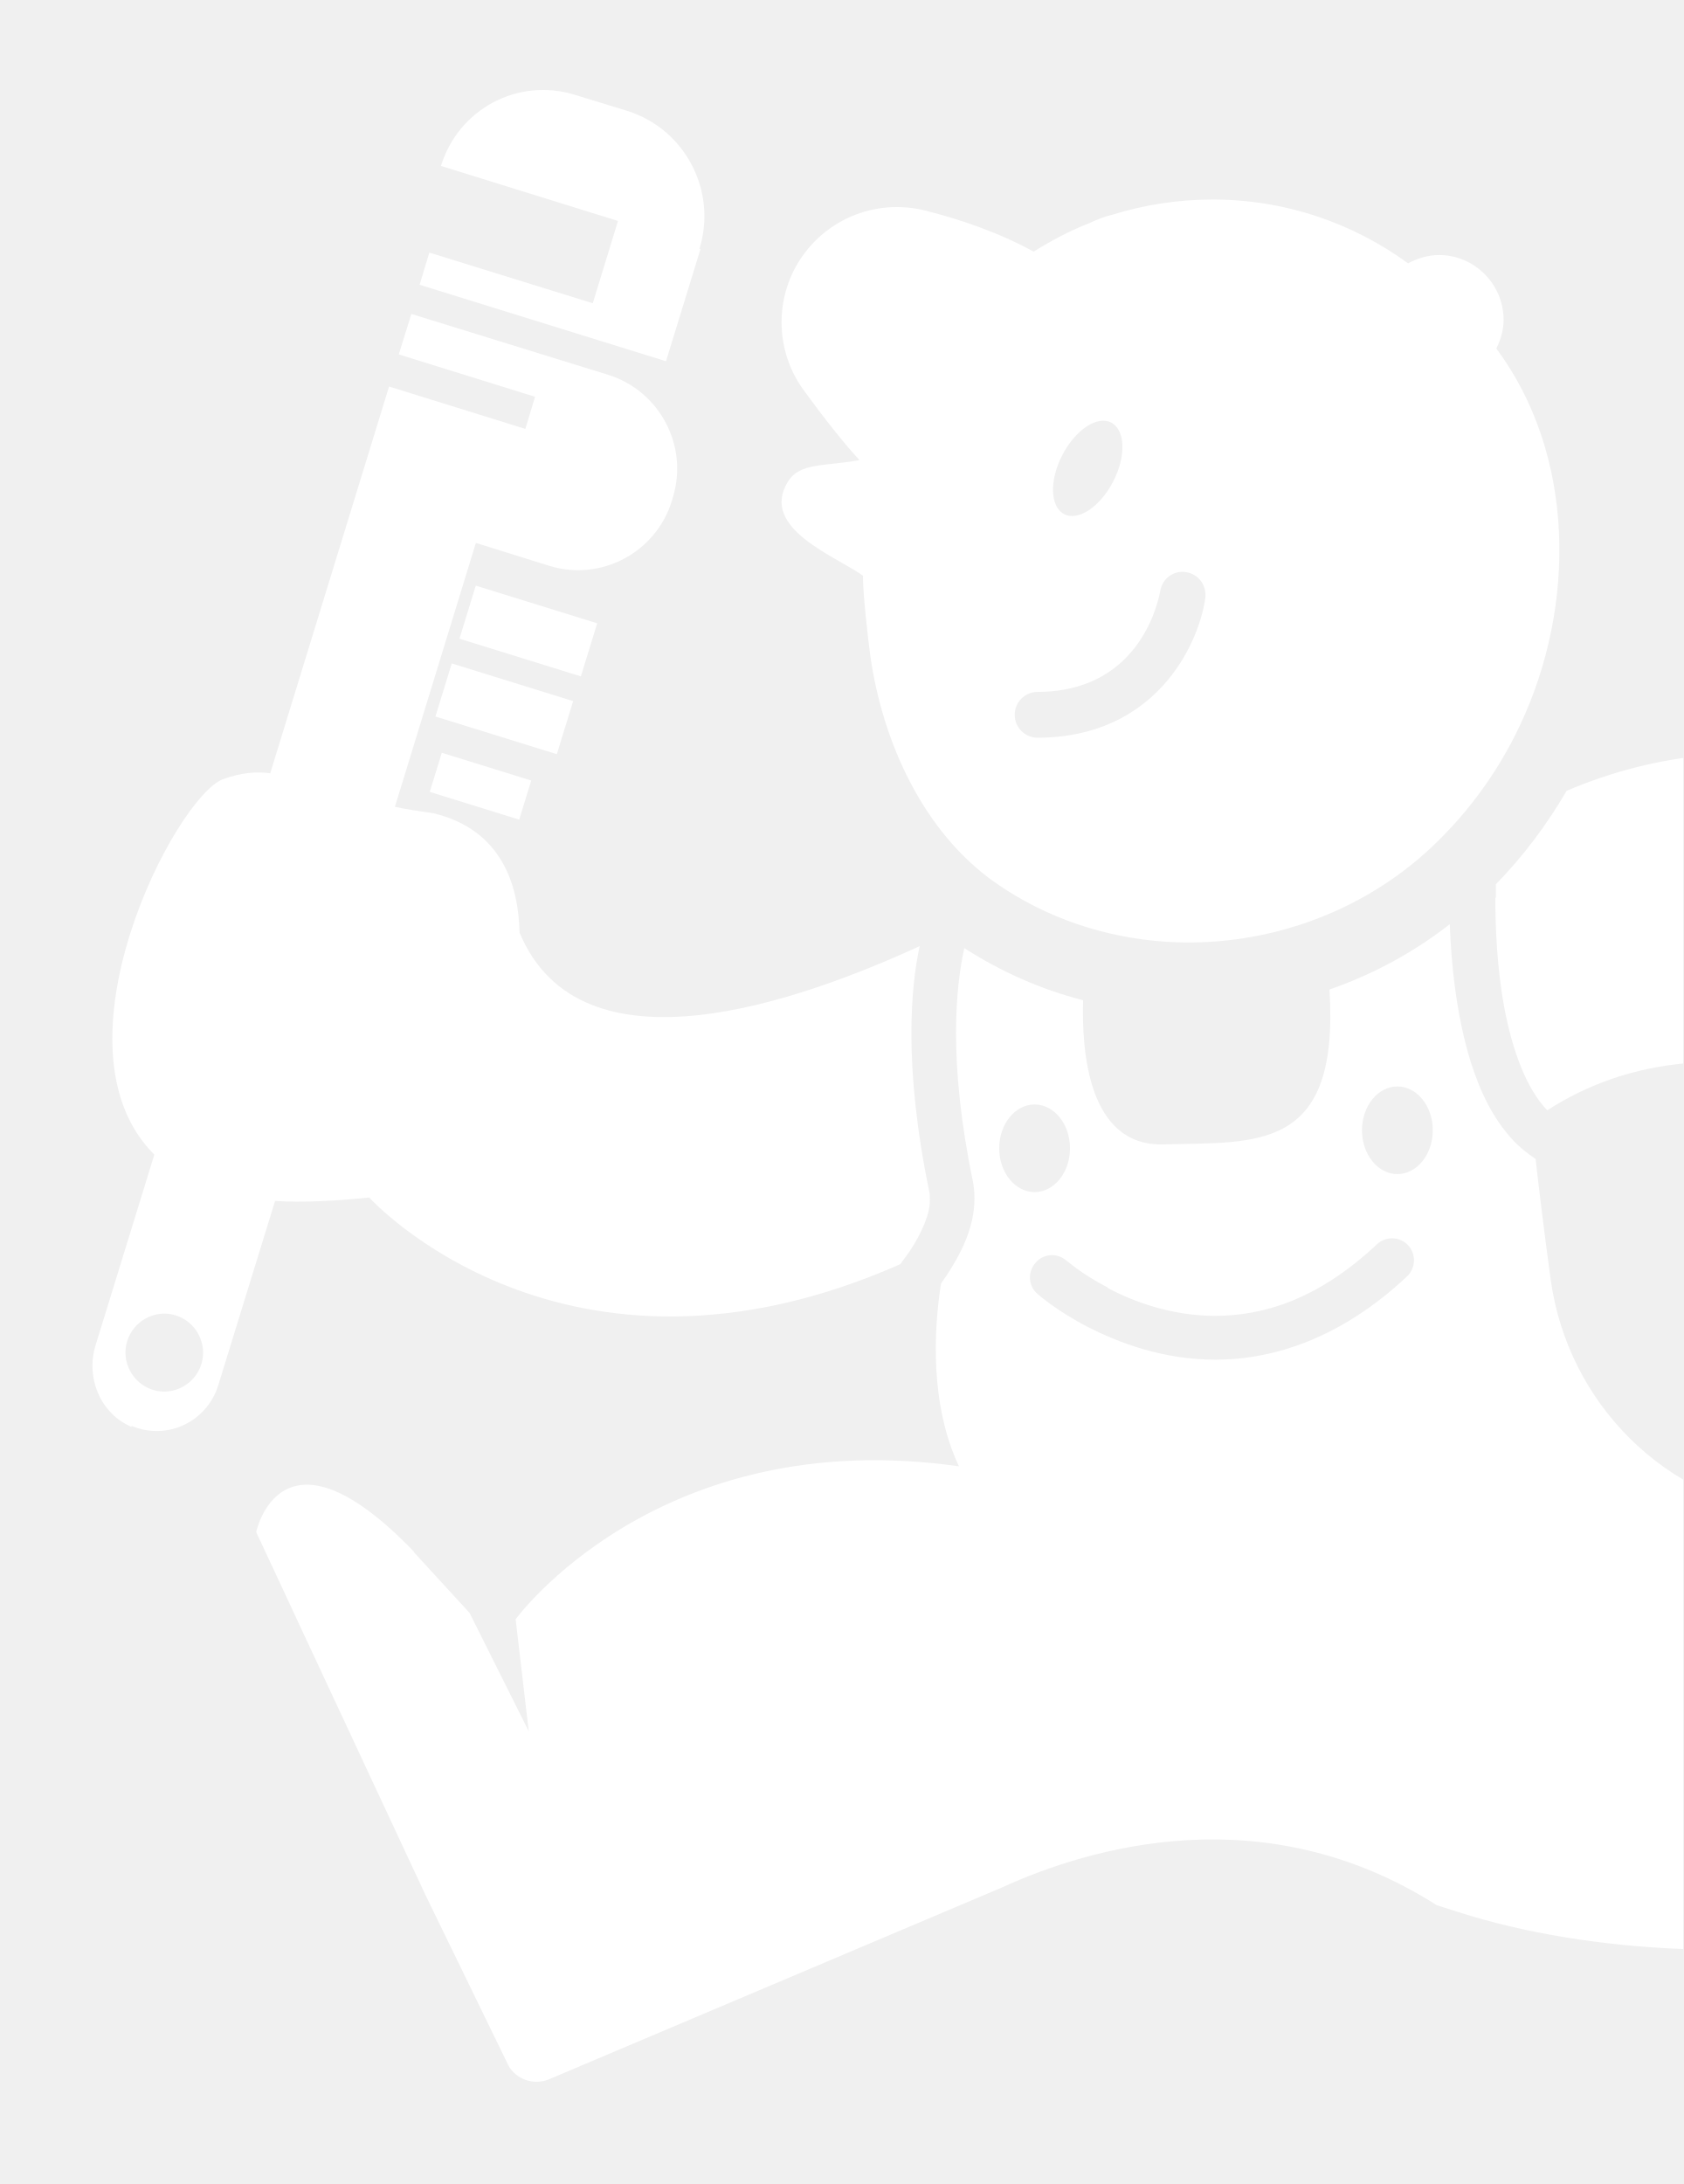
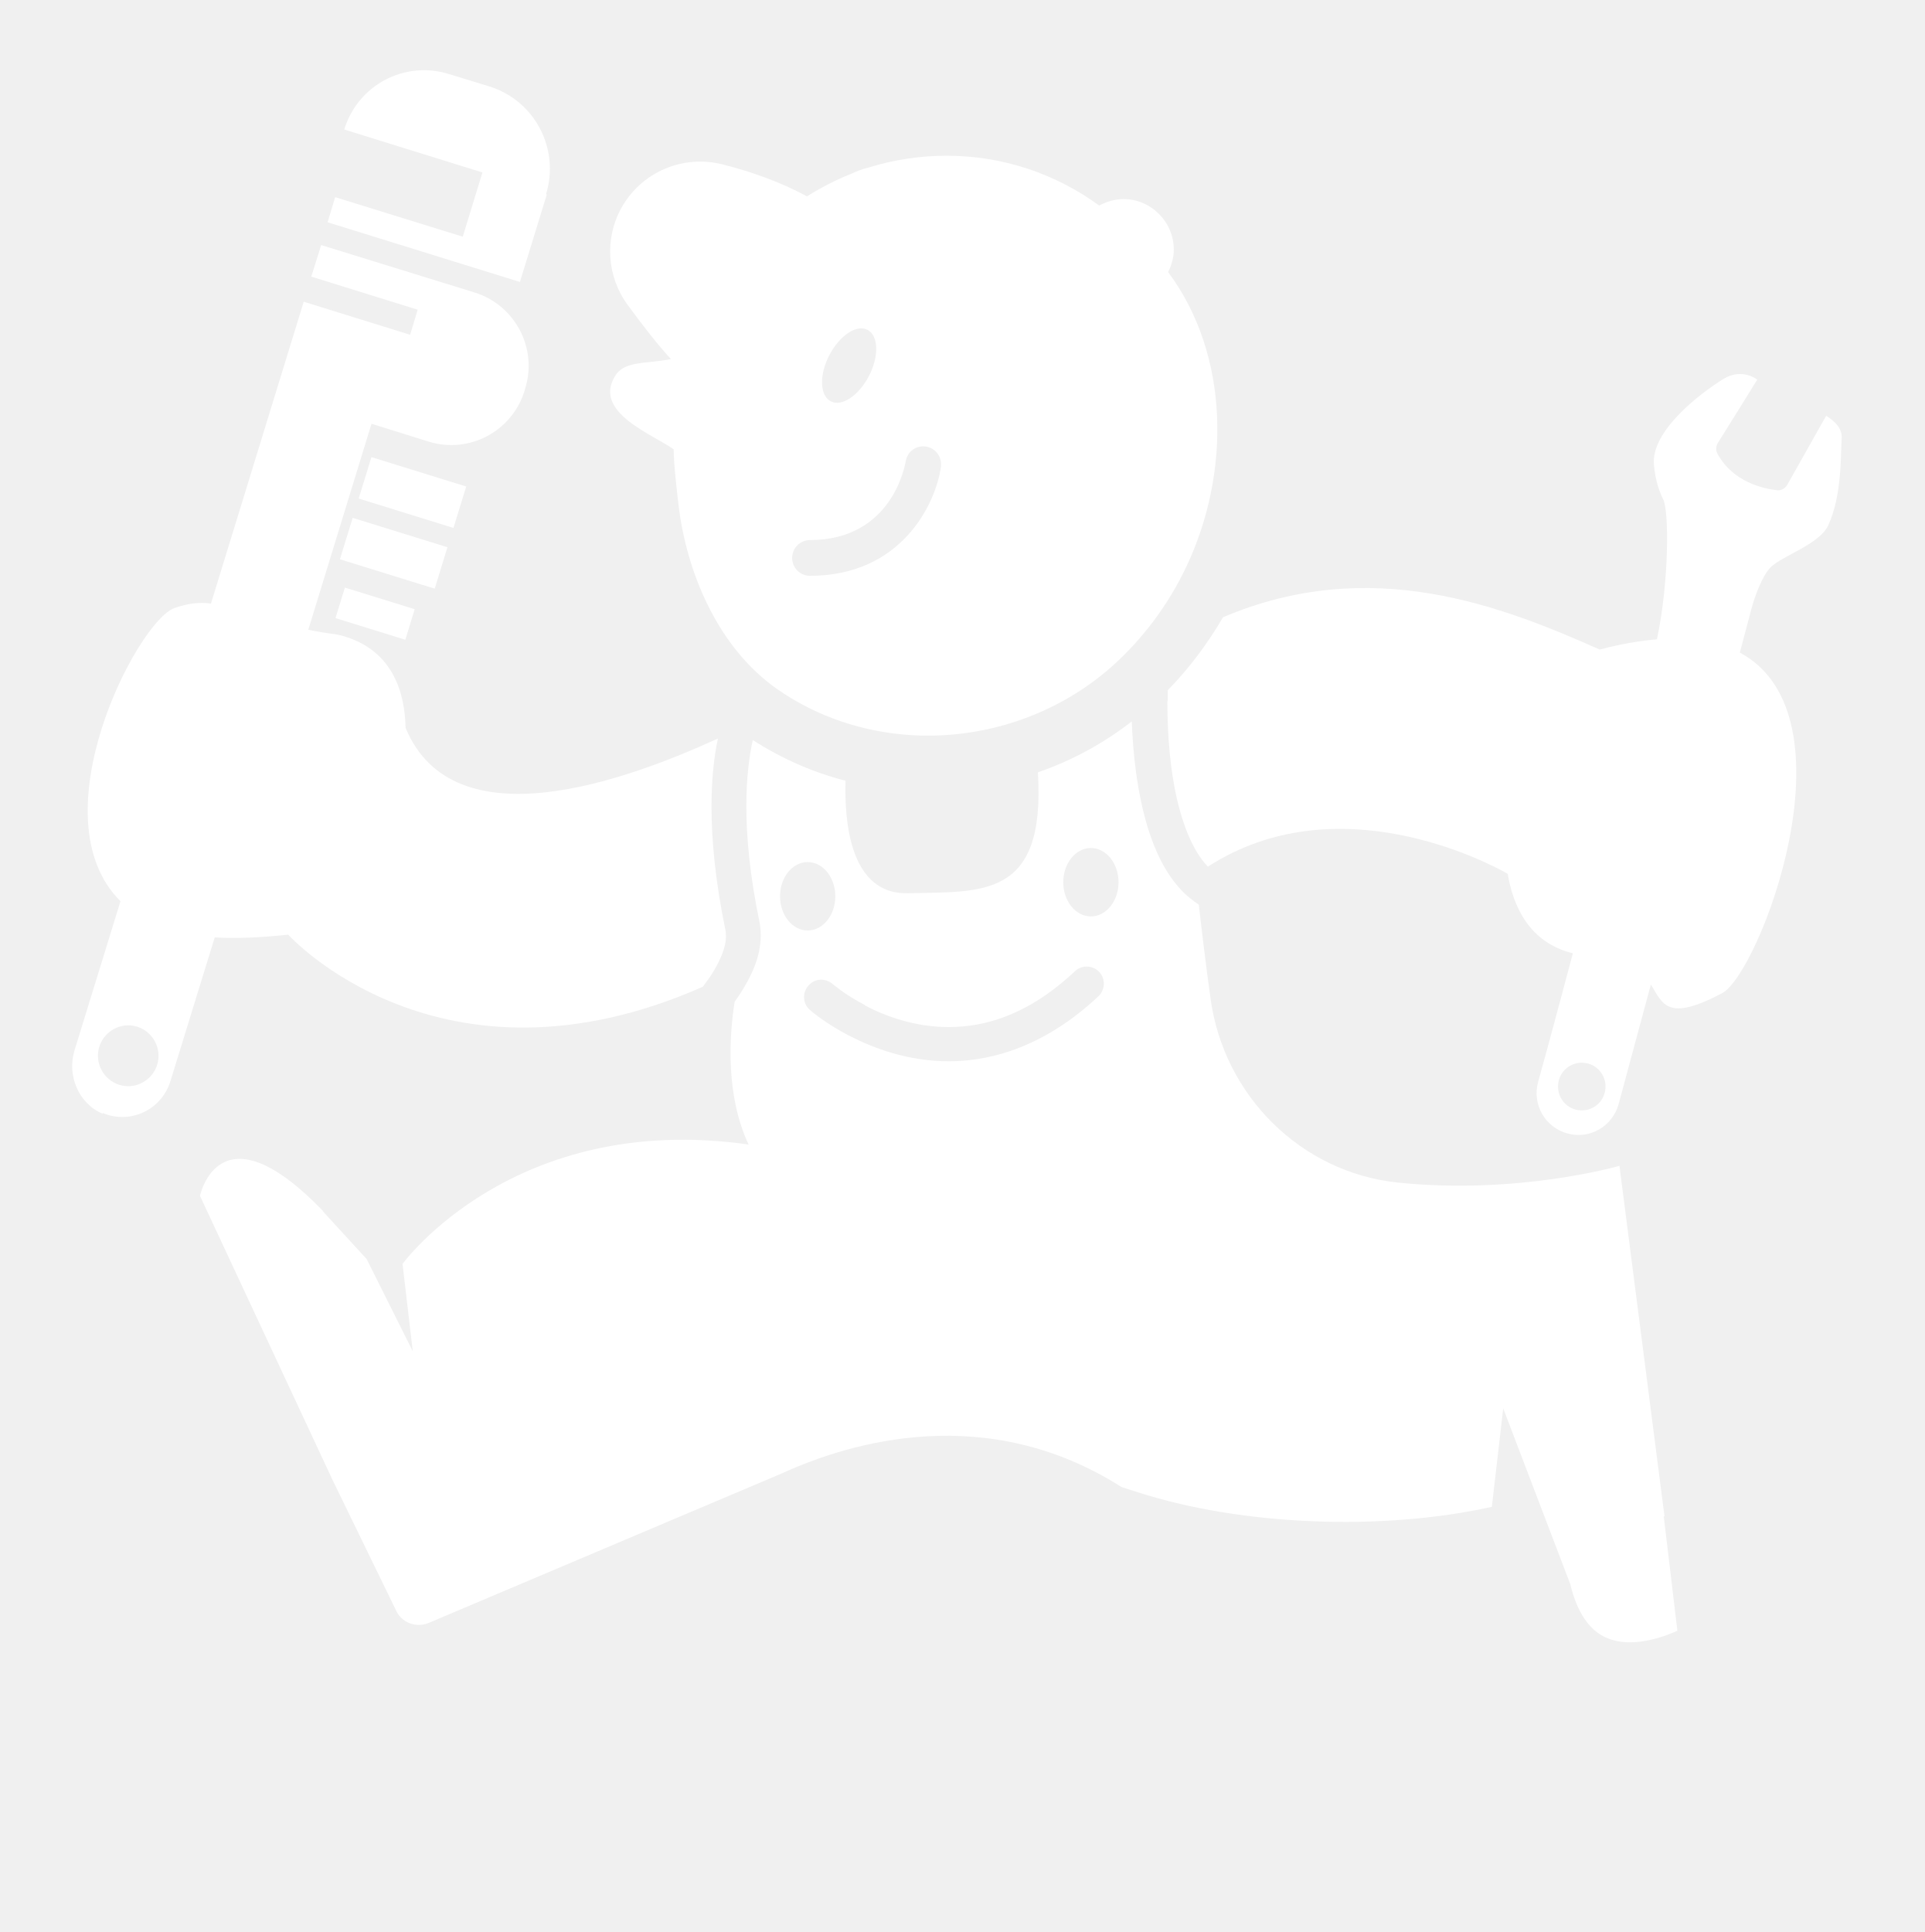
- <svg xmlns="http://www.w3.org/2000/svg" width="185" height="240" viewBox="0 0 185 240" fill="none">
-   <g clip-path="url(#clip0_743_6452)">
-     <g clip-path="url(#clip1_743_6452)">
-       <path d="M94.843 63.297C94.843 65.224 95.376 69.987 95.642 71.968C96.975 81.495 101.452 91.396 109.342 96.962C114.992 100.923 121.549 103.064 128.212 103.492C138.34 104.134 148.735 100.762 156.571 93.805C160.942 89.897 164.567 85.027 167.073 79.675C173.256 66.562 173.15 49.97 164.461 38.302C164.94 37.339 165.26 36.269 165.26 35.145C165.26 31.238 162.062 28.026 158.17 28.026C156.944 28.026 155.772 28.401 154.759 28.936C148.735 24.547 141.326 21.925 133.276 21.925C129.438 21.925 125.76 22.514 122.295 23.584C121.389 23.798 120.589 24.119 119.79 24.494C117.604 25.35 115.579 26.421 113.606 27.652C109.822 25.564 105.557 24.119 101.772 23.156C96.122 21.711 90.258 24.226 87.433 29.364C85.087 33.7 85.46 38.998 88.392 42.959C90.418 45.742 92.763 48.739 94.469 50.559C90.844 51.255 87.859 50.773 86.58 52.967C83.435 58.105 92.07 61.21 94.896 63.297H94.843ZM116.751 50.024C118.191 47.241 120.589 45.635 122.135 46.438C123.681 47.241 123.788 50.131 122.349 52.914C120.909 55.697 118.511 57.303 116.965 56.5C115.419 55.697 115.312 52.807 116.751 50.024ZM113.979 76.035C125.707 76.035 127.413 65.385 127.519 64.956C127.733 63.565 129.012 62.655 130.345 62.869C131.73 63.083 132.637 64.314 132.477 65.706C131.73 71.004 126.88 81.066 114.033 81.066C112.647 81.066 111.527 79.942 111.527 78.551C111.527 77.159 112.647 76.035 114.033 76.035H113.979Z" fill="white" />
-       <path d="M45.534 170.555C30.875 155.301 28.156 168.36 28.156 168.36L46.76 208.234L55.876 226.967C56.728 228.519 58.701 229.215 60.407 228.465L110.088 207.431C119.79 202.989 138.98 197.316 157.904 209.358L160.249 210.107C174.909 214.817 194.632 215.567 210.038 212.141L211.637 198.279L221.072 223.006C222.032 227.02 223.791 229.589 226.243 230.606C229.601 232.051 233.919 230.606 236.158 229.589L234.239 213.479H234.345L228.002 164.132C228.002 164.132 213.822 168.253 196.764 166.487C183.118 165.042 172.297 154.231 170.431 140.583C169.738 135.552 169.152 130.681 168.778 127.363C167.926 126.774 167.073 126.132 166.38 125.382C164.087 122.974 162.648 119.87 161.635 116.658C160.036 111.467 159.503 105.847 159.343 101.565C155.345 104.669 150.921 107.078 146.123 108.737C147.243 126.613 138.234 125.489 127.839 125.757C119.523 125.971 118.884 115.32 119.044 109.915C114.406 108.737 109.981 106.757 105.983 104.188C105.504 106.382 105.077 109.433 105.077 113.501C105.077 117.782 105.557 123.242 106.943 129.878C107.05 130.467 107.103 131.109 107.103 131.698C107.103 134.856 105.664 137.692 104.011 140.208C103.798 140.476 103.638 140.743 103.425 141.064C102.625 146.149 102.199 154.338 105.397 161.135C72.294 156.425 56.675 177.941 56.675 177.941L58.114 190.251L51.611 177.245L45.427 170.501L45.534 170.555ZM153.586 119.388C155.718 119.388 157.477 121.529 157.477 124.205C157.477 126.881 155.718 129.022 153.586 129.022C151.454 129.022 149.695 126.881 149.695 124.205C149.695 121.529 151.454 119.388 153.586 119.388ZM121.762 141.546C124.694 143.098 128.852 144.597 133.543 144.597C138.82 144.597 144.844 142.831 151.347 136.729C152.307 135.819 153.853 135.873 154.759 136.836C155.665 137.799 155.612 139.352 154.652 140.262C147.403 147.059 139.993 149.414 133.596 149.414C127.839 149.414 123.042 147.594 119.577 145.828C116.165 144.062 114.139 142.295 114.033 142.188C113.02 141.332 112.913 139.78 113.82 138.763C114.672 137.746 116.218 137.639 117.231 138.549L117.444 138.709C117.444 138.709 117.924 139.084 118.351 139.405C119.15 139.994 120.323 140.743 121.762 141.493V141.546ZM113.713 121.368C115.845 121.368 117.604 123.509 117.604 126.185C117.604 128.861 115.845 131.002 113.713 131.002C111.581 131.002 109.822 128.861 109.822 126.185C109.822 123.509 111.581 121.368 113.713 121.368Z" fill="white" />
-       <path d="M164.354 98.729C164.354 101.779 164.514 106.382 165.367 110.878C166.22 115.374 167.766 119.656 170.058 122.011C188.235 110.289 209.398 121.368 212.276 123.027C213.023 127.577 215.315 132.715 221.445 134.214C219.526 141.439 217.767 147.969 216.541 152.357C215.688 155.515 217.554 158.727 220.699 159.583C223.844 160.439 227.042 158.566 227.895 155.408L232.426 138.602C234.132 141.385 234.718 143.901 242.448 139.833C247.672 137.104 261.638 100.816 244.953 91.878L246.553 85.83C246.979 84.171 248.098 81.013 249.324 79.835C250.87 78.283 256.148 76.624 257.374 74.001C259.346 69.827 259.133 64.046 259.293 61.638C259.346 60.246 258.28 59.283 257.107 58.534C257.107 58.534 253.003 65.813 251.617 68.275C251.35 68.756 250.764 69.078 250.231 69.024C248.312 68.81 243.994 67.9 241.808 63.886C241.542 63.404 241.595 62.869 241.808 62.441C243.194 60.246 247.405 53.449 247.405 53.449C247.405 53.449 245.273 51.736 242.661 53.342C239.09 55.536 232.426 60.782 232.853 65.438C233.013 67.151 233.386 68.542 233.866 69.666L234.132 70.255C234.985 71.647 235.038 81.762 233.279 90.004C230.88 90.219 228.215 90.647 225.23 91.45C211.584 85.402 193.086 78.016 172.19 86.9C170.004 90.647 167.392 94.126 164.407 97.176C164.407 97.605 164.407 98.086 164.407 98.621L164.354 98.729ZM223.577 149.735C225.39 150.217 226.403 152.09 225.923 153.856C225.443 155.676 223.577 156.693 221.818 156.211C220.006 155.729 218.993 153.856 219.473 152.09C219.953 150.27 221.818 149.253 223.577 149.735Z" fill="white" />
-       <path d="M76.878 27.331C78.85 20.961 75.279 14.164 68.936 12.184L63.178 10.418C56.942 8.491 50.385 11.97 48.466 18.232L67.923 24.28L65.151 33.325L47.187 27.759L46.12 31.291L73.2 39.694L76.985 27.384L76.878 27.331Z" fill="white" />
+ <svg xmlns="http://www.w3.org/2000/svg" width="271" height="272" viewBox="0 0 271 272" fill="none">
+   <g clip-path="url(#clip0_1541_10171)">
+     <g clip-path="url(#clip1_1541_10171)">
+       <path d="M94.843 63.297C94.843 65.224 95.376 69.987 95.642 71.968C96.975 81.495 101.452 91.396 109.342 96.962C114.992 100.923 121.549 103.064 128.212 103.492C138.34 104.134 148.735 100.762 156.571 93.805C160.942 89.897 164.567 85.027 167.073 79.675C173.256 66.562 173.15 49.97 164.461 38.302C164.94 37.339 165.26 36.269 165.26 35.145C165.26 31.238 162.062 28.026 158.17 28.026C156.944 28.026 155.772 28.401 154.759 28.936C148.735 24.547 141.326 21.925 133.276 21.925C129.438 21.925 125.76 22.513 122.295 23.584C121.389 23.798 120.589 24.119 119.79 24.494C117.604 25.35 115.579 26.421 113.606 27.651C109.822 25.564 105.557 24.119 101.772 23.156C96.122 21.711 90.258 24.226 87.433 29.364C85.087 33.7 85.46 38.998 88.392 42.959C90.418 45.742 92.763 48.739 94.469 50.559C90.844 51.255 87.859 50.773 86.58 52.967C83.435 58.105 92.07 61.21 94.896 63.297H94.843ZM116.751 50.024C118.191 47.24 120.589 45.635 122.135 46.438C123.681 47.24 123.788 50.131 122.349 52.914C120.909 55.697 118.511 57.303 116.965 56.5C115.419 55.697 115.312 52.807 116.751 50.024ZM113.979 76.035C125.707 76.035 127.413 65.384 127.519 64.956C127.733 63.565 129.012 62.655 130.345 62.869C131.73 63.083 132.637 64.314 132.477 65.706C131.73 71.004 126.88 81.066 114.033 81.066C112.647 81.066 111.527 79.942 111.527 78.551C111.527 77.159 112.647 76.035 114.033 76.035H113.979Z" fill="white" />
+       <path d="M45.534 170.555C30.875 155.301 28.156 168.36 28.156 168.36L46.76 208.234L55.876 226.967C56.728 228.519 58.701 229.215 60.407 228.465L110.088 207.431C119.79 202.989 138.98 197.316 157.904 209.358L160.249 210.107C174.909 214.817 194.632 215.567 210.038 212.141L211.637 198.279L221.072 223.006C222.032 227.02 223.791 229.589 226.243 230.606C229.601 232.051 233.919 230.606 236.158 229.589L234.239 213.479H234.345L228.002 164.132C228.002 164.132 213.822 168.253 196.764 166.487C183.118 165.042 172.297 154.231 170.431 140.583C169.738 135.552 169.152 130.681 168.778 127.363C167.926 126.774 167.073 126.132 166.38 125.382C164.087 122.974 162.648 119.87 161.635 116.658C160.036 111.467 159.503 105.847 159.343 101.565C155.345 104.669 150.921 107.078 146.123 108.737C147.243 126.613 138.234 125.489 127.839 125.757C119.523 125.971 118.884 115.32 119.044 109.915C114.406 108.737 109.981 106.757 105.984 104.188C105.504 106.382 105.077 109.433 105.077 113.501C105.077 117.782 105.557 123.242 106.943 129.878C107.05 130.467 107.103 131.109 107.103 131.698C107.103 134.856 105.664 137.692 104.011 140.208C103.798 140.476 103.638 140.743 103.425 141.064C102.625 146.149 102.199 154.338 105.397 161.135C72.294 156.425 56.675 177.941 56.675 177.941L58.114 190.251L51.611 177.245L45.427 170.501L45.534 170.555ZM153.586 119.388C155.718 119.388 157.477 121.529 157.477 124.205C157.477 126.881 155.718 129.022 153.586 129.022C151.454 129.022 149.695 126.881 149.695 124.205C149.695 121.529 151.454 119.388 153.586 119.388ZM121.762 141.546C124.694 143.098 128.852 144.597 133.543 144.597C138.82 144.597 144.844 142.831 151.347 136.729C152.307 135.819 153.853 135.873 154.759 136.836C155.665 137.799 155.612 139.352 154.652 140.261C147.403 147.059 139.993 149.414 133.596 149.414C127.839 149.414 123.042 147.594 119.577 145.828C116.165 144.061 114.139 142.295 114.033 142.188C113.02 141.332 112.913 139.78 113.82 138.763C114.672 137.746 116.218 137.639 117.231 138.549L117.444 138.709C117.444 138.709 117.924 139.084 118.351 139.405C119.15 139.994 120.323 140.743 121.762 141.492V141.546ZM113.713 121.368C115.845 121.368 117.604 123.509 117.604 126.185C117.604 128.861 115.845 131.002 113.713 131.002C111.581 131.002 109.822 128.861 109.822 126.185C109.822 123.509 111.581 121.368 113.713 121.368Z" fill="white" />
+       <path d="M164.354 98.728C164.354 101.779 164.514 106.382 165.367 110.878C166.22 115.374 167.766 119.656 170.058 122.011C188.235 110.289 209.398 121.368 212.276 123.027C213.023 127.577 215.315 132.715 221.445 134.213C219.526 141.439 217.767 147.969 216.541 152.357C215.688 155.515 217.554 158.726 220.699 159.583C223.844 160.439 227.042 158.566 227.895 155.408L232.426 138.602C234.132 141.385 234.718 143.901 242.448 139.833C247.672 137.104 261.638 100.816 244.953 91.878L246.553 85.83C246.979 84.171 248.098 81.013 249.324 79.835C250.87 78.283 256.148 76.624 257.374 74.001C259.346 69.827 259.133 64.046 259.293 61.638C259.346 60.246 258.28 59.283 257.107 58.534C257.107 58.534 253.003 65.813 251.617 68.275C251.35 68.756 250.764 69.077 250.231 69.024C248.312 68.81 243.994 67.9 241.808 63.886C241.542 63.404 241.595 62.869 241.808 62.441C243.194 60.246 247.405 53.449 247.405 53.449C247.405 53.449 245.273 51.736 242.661 53.342C239.09 55.536 232.426 60.782 232.853 65.438C233.013 67.151 233.386 68.542 233.866 69.666L234.132 70.255C234.985 71.647 235.038 81.762 233.279 90.004C230.88 90.219 228.215 90.647 225.23 91.45C211.584 85.402 193.086 78.016 172.19 86.9C170.004 90.647 167.392 94.126 164.407 97.176C164.407 97.605 164.407 98.086 164.407 98.621L164.354 98.728ZM223.577 149.735C225.39 150.217 226.403 152.09 225.923 153.856C225.443 155.676 223.577 156.693 221.818 156.211C220.006 155.729 218.993 153.856 219.473 152.09C219.953 150.27 221.818 149.253 223.577 149.735Z" fill="white" />
+       <path d="M76.878 27.33C78.85 20.961 75.279 14.164 68.936 12.184L63.178 10.418C56.942 8.491 50.385 11.97 48.466 18.232L67.923 24.28L65.151 33.325L47.187 27.759L46.12 31.291L73.2 39.694L76.985 27.384L76.878 27.33Z" fill="white" />
      <path d="M52.293 64.357L50.499 70.186L63.843 74.326L65.637 68.496L52.293 64.357Z" fill="white" />
      <path d="M49.652 72.907L47.858 78.737L61.202 82.876L62.995 77.047L49.652 72.907Z" fill="white" />
      <path d="M48.557 82.724L47.235 87.019L57.065 90.069L58.386 85.773L48.557 82.724Z" fill="white" />
-       <path d="M14.456 156.693C18.401 158.352 22.772 156.211 23.998 152.197L30.235 131.966C33.114 132.18 37.005 131.966 40.577 131.591C40.577 131.591 61.952 155.248 98.947 138.923C99.32 138.442 99.64 137.96 99.96 137.532C101.346 135.445 102.252 133.304 102.199 131.805C102.199 131.537 102.199 131.27 102.145 131.002C100.706 124.044 100.173 118.264 100.173 113.608C100.173 109.594 100.546 106.436 101.079 103.974C88.073 109.915 63.871 118.746 57.102 102.475C56.995 97.391 55.236 91.182 47.613 89.362C46.067 89.148 44.681 88.934 43.402 88.666L52.304 59.658L60.353 62.173C66.057 63.939 72.081 60.728 73.84 55.055L73.946 54.68C75.706 49.007 72.507 42.959 66.857 41.193L45.214 34.502L43.828 38.945L58.807 43.601L57.741 47.133L42.762 42.477L29.702 84.974C28.103 84.759 26.504 84.92 24.531 85.616C19.307 87.543 5.074 115.053 16.962 126.881L10.512 147.808C9.392 151.394 11.045 155.355 14.456 156.8V156.693ZM13.977 147.38C14.67 145.132 17.068 143.847 19.307 144.543C21.546 145.239 22.826 147.648 22.133 149.895C21.439 152.143 19.041 153.428 16.802 152.732C14.563 152.036 13.284 149.628 13.977 147.38Z" fill="white" />
+       <path d="M14.456 156.693C18.401 158.352 22.772 156.211 23.998 152.197L30.235 131.966C33.114 132.18 37.005 131.966 40.577 131.591C40.577 131.591 61.952 155.248 98.947 138.923C99.32 138.442 99.64 137.96 99.96 137.532C101.346 135.444 102.252 133.304 102.199 131.805C102.199 131.537 102.199 131.27 102.145 131.002C100.706 124.044 100.173 118.264 100.173 113.608C100.173 109.593 100.546 106.436 101.079 103.974C88.073 109.915 63.871 118.746 57.102 102.475C56.995 97.391 55.236 91.182 47.613 89.362C46.067 89.148 44.681 88.934 43.402 88.666L52.304 59.658L60.353 62.173C66.057 63.939 72.081 60.728 73.84 55.055L73.946 54.68C75.706 49.007 72.507 42.959 66.857 41.193L45.214 34.502L43.828 38.945L58.807 43.601L57.741 47.133L42.762 42.477L29.702 84.973C28.103 84.759 26.504 84.92 24.531 85.616C19.307 87.542 5.074 115.053 16.962 126.881L10.512 147.808C9.392 151.394 11.045 155.355 14.456 156.8V156.693ZM13.977 147.38C14.67 145.132 17.068 143.847 19.307 144.543C21.546 145.239 22.826 147.647 22.133 149.895C21.439 152.143 19.041 153.428 16.802 152.732C14.563 152.036 13.284 149.628 13.977 147.38Z" fill="white" />
    </g>
  </g>
  <defs>
-     <clipPath id="clip0_743_6452">
-       <rect width="185" height="240" fill="white" />
+     <clipPath id="clip0_1541_10171">
+       <rect width="270" height="240" fill="white" />
    </clipPath>
-     <clipPath id="clip1_743_6452">
+     <clipPath id="clip1_1541_10171">
      <rect width="269.411" height="261.882" fill="white" transform="translate(0.703369 9.88232)" />
    </clipPath>
  </defs>
</svg>
